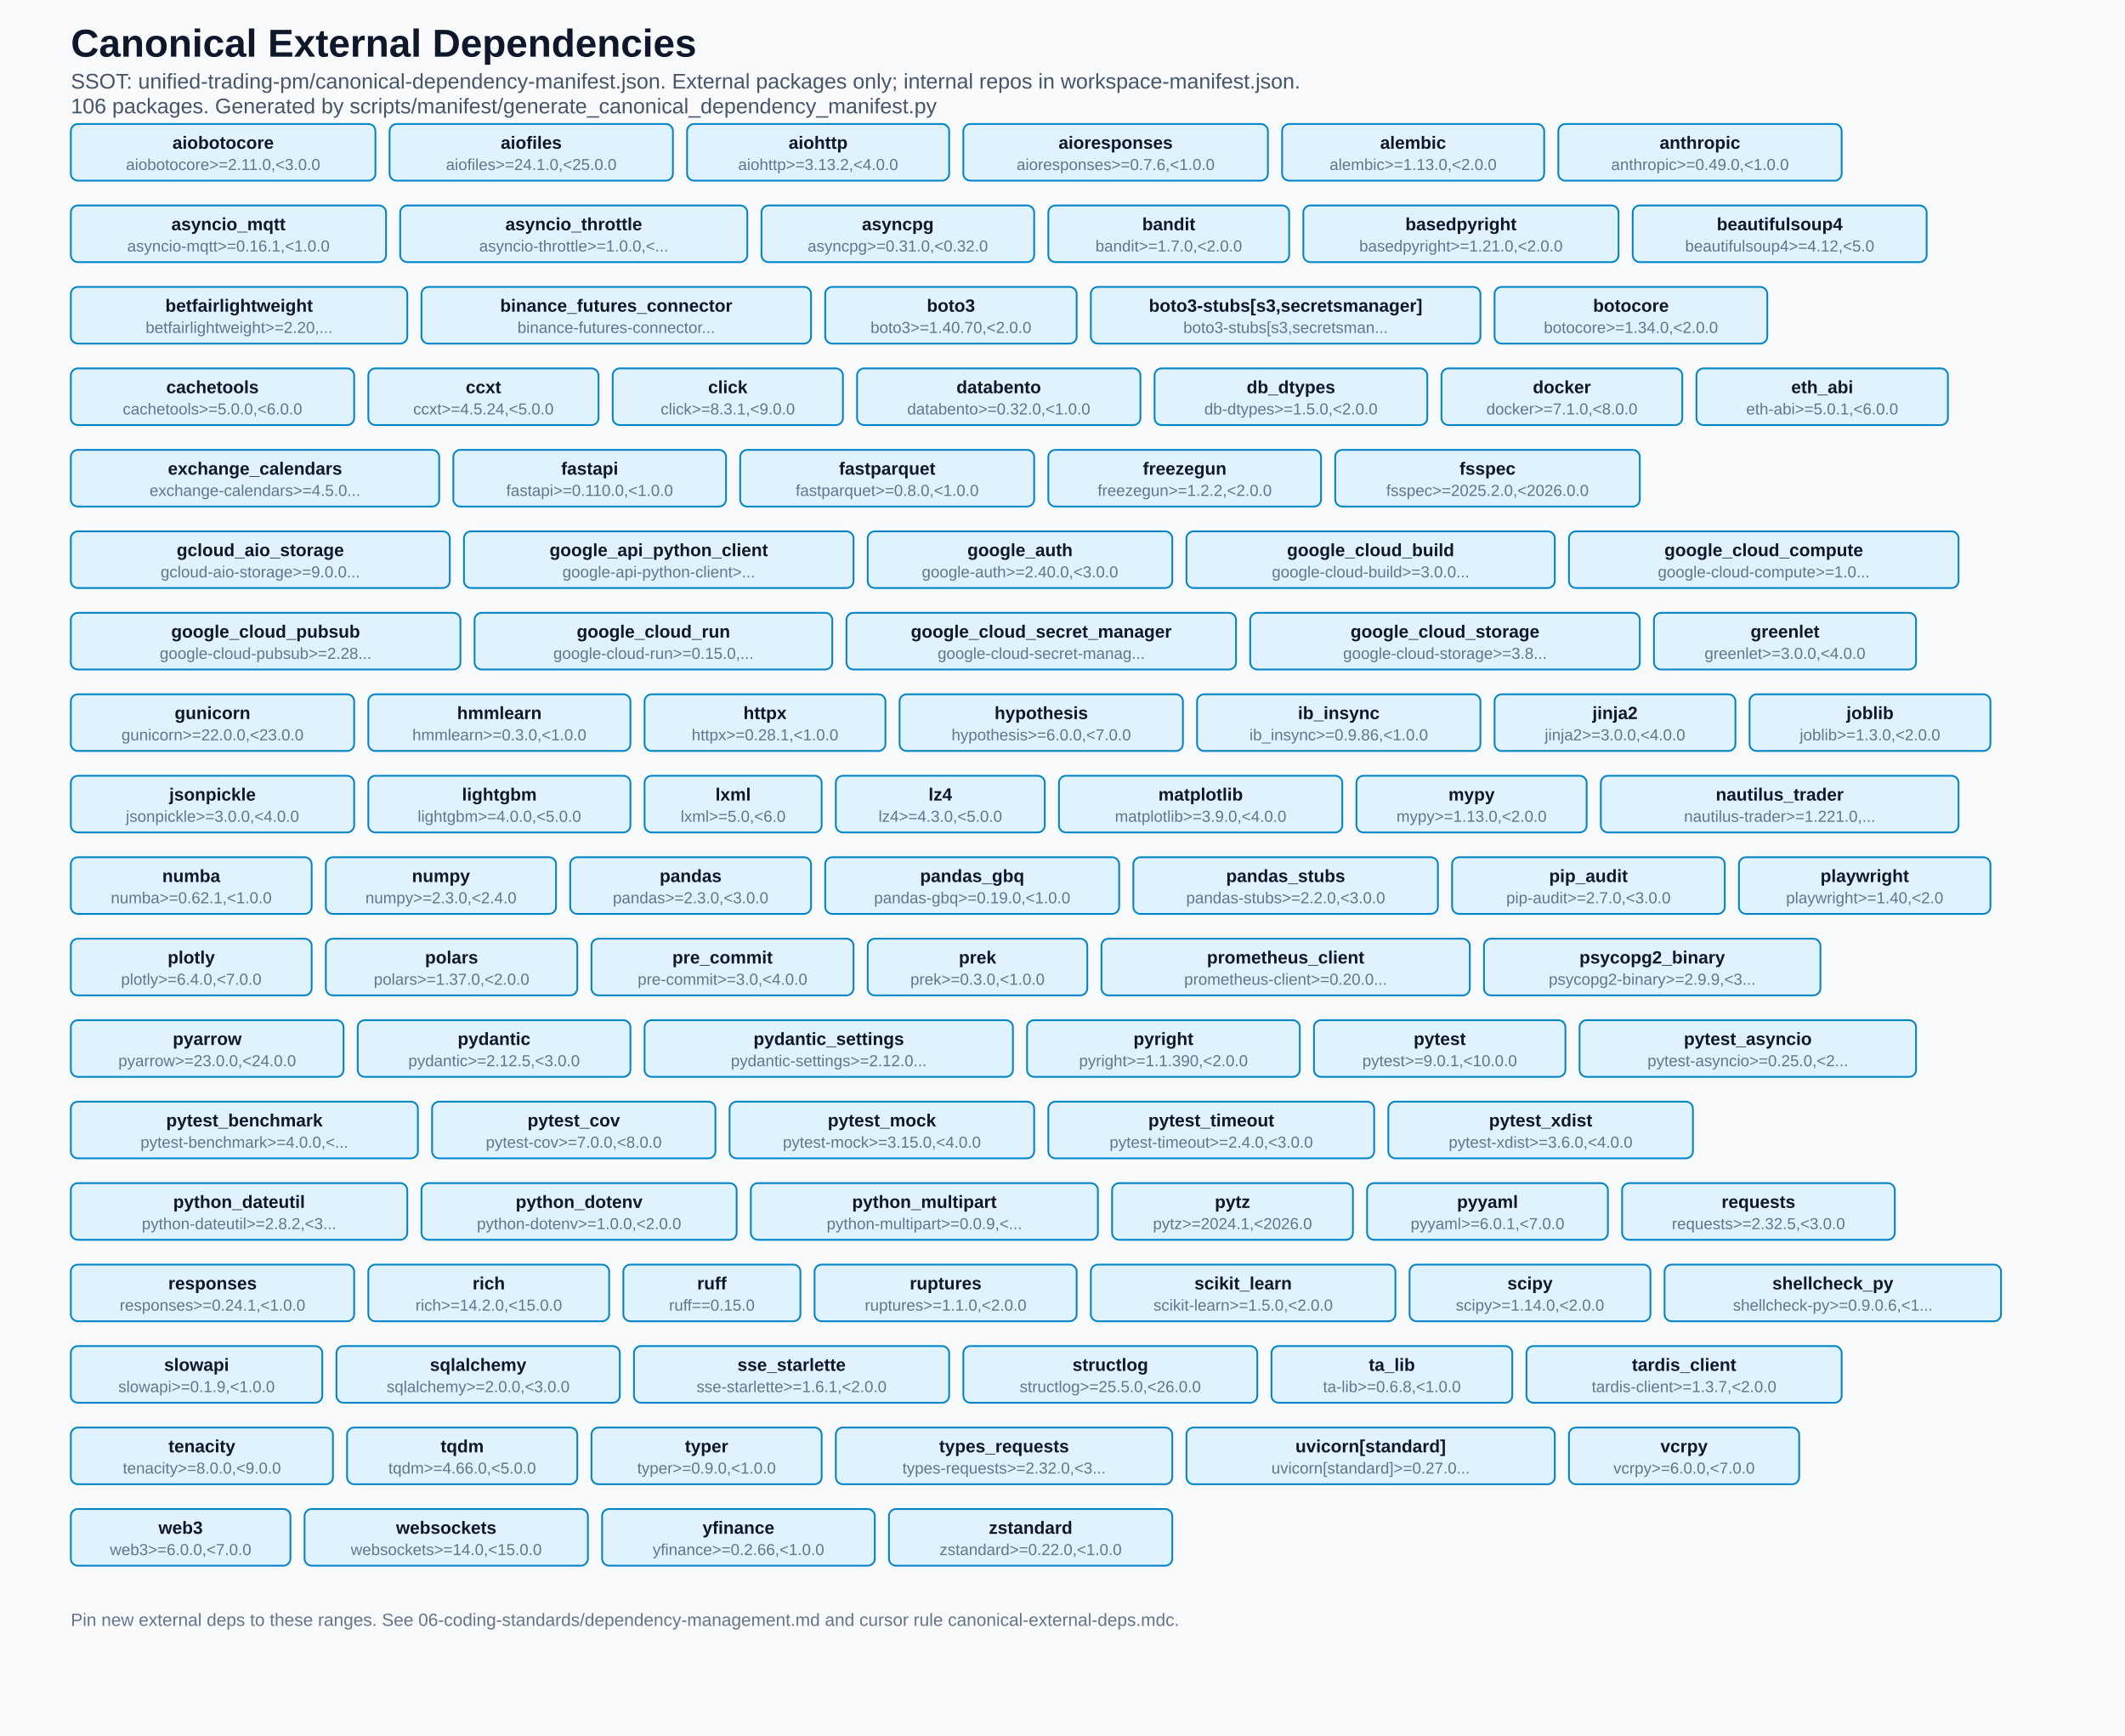
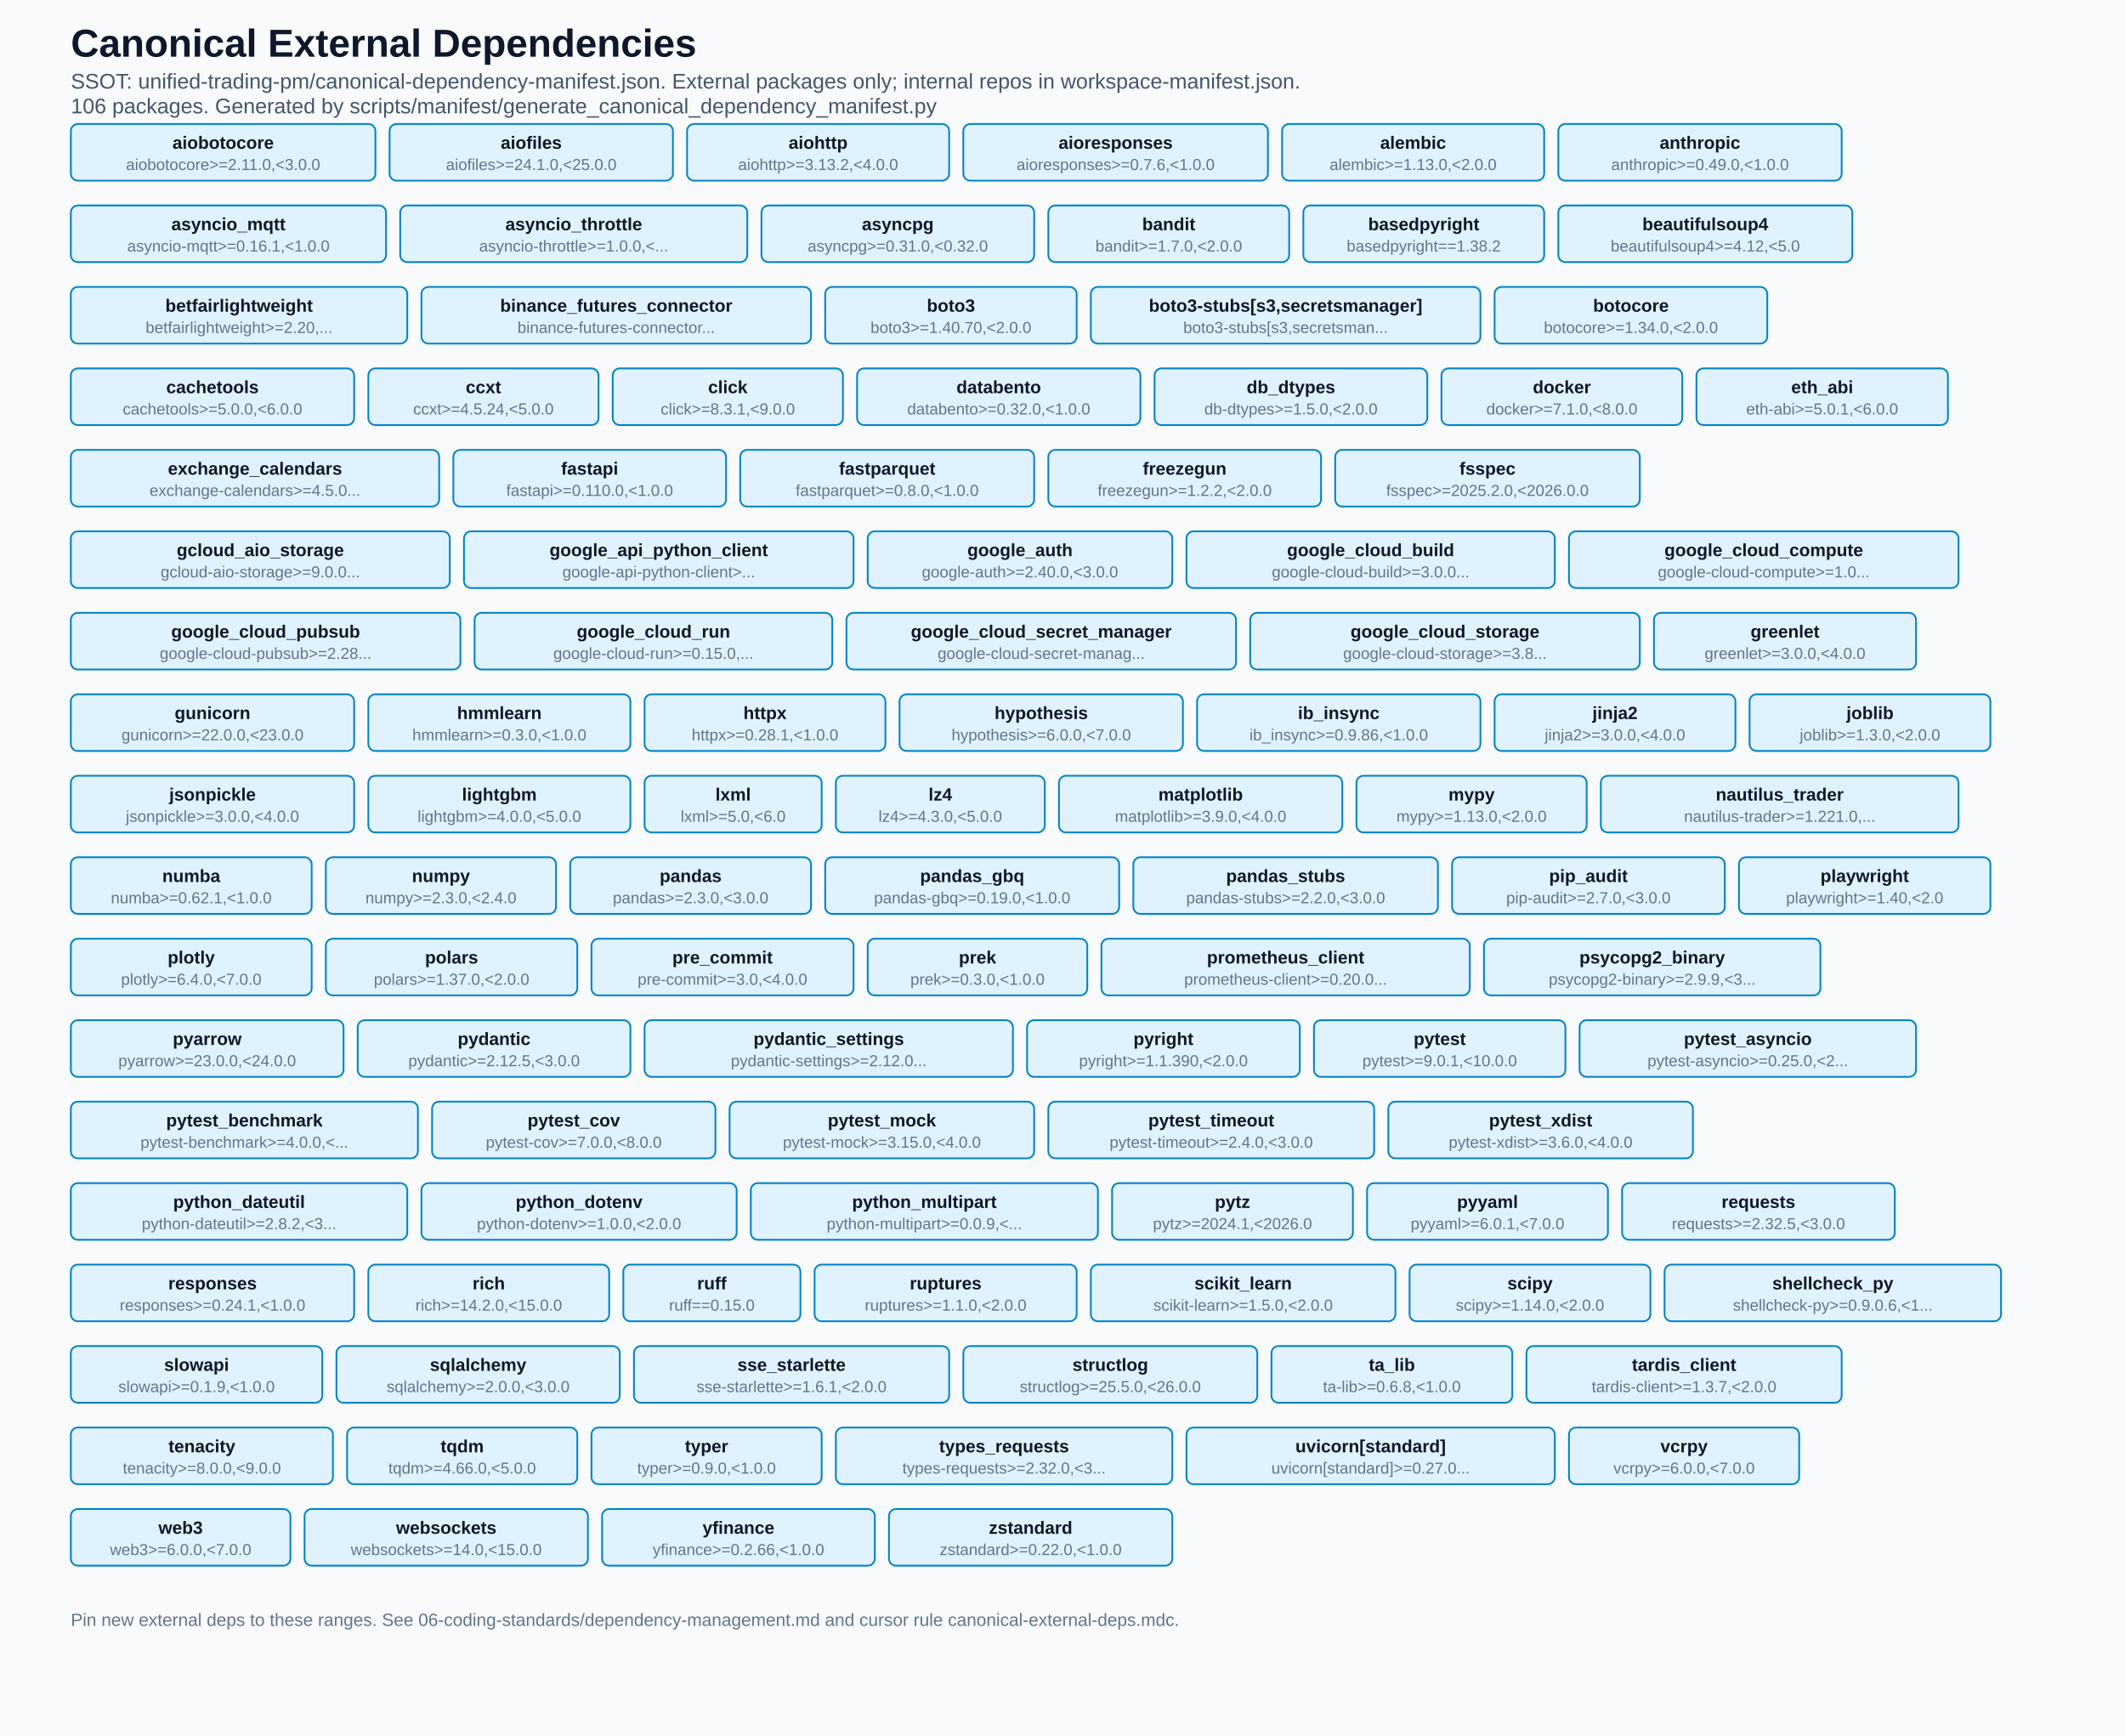
<svg xmlns="http://www.w3.org/2000/svg" width="1200" height="980" viewBox="0 0 1200 980">
  <defs>
    <style>

  .bg { fill: #f8fafc; }
  .title { font: 700 22px Arial, sans-serif; fill: #0f172a; }
  .subtitle { font: 500 12px Arial, sans-serif; fill: #475569; }
  .section { font: 700 13px Arial, sans-serif; fill: #0f172a; }
  .label { font: 600 10px Arial, sans-serif; fill: #0f172a; }
  .ver { font: 500 9px Arial, sans-serif; fill: #64748b; }
  .pkg-box { fill: #e0f2fe; stroke: #0284c7; stroke-width: 1; rx: 4; }
  .footer { font: 500 10px Arial, sans-serif; fill: #64748b; }

</style>
  </defs>
  <rect class="bg" x="0" y="0" width="1200" height="980" />
  <text x="40" y="32" class="title">Canonical External Dependencies</text>
  <text x="40" y="50" class="subtitle">SSOT: unified-trading-pm/canonical-dependency-manifest.json. External packages only; internal repos in workspace-manifest.json.</text>
  <text x="40" y="64" class="subtitle">106 packages. Generated by scripts/manifest/generate_canonical_dependency_manifest.py</text>
  <rect x="40" y="70" width="172" height="32" class="pkg-box" />
  <text x="126" y="84" text-anchor="middle" class="label">aiobotocore</text>
  <text x="126" y="96" text-anchor="middle" class="ver">aiobotocore&gt;=2.11.0,&lt;3.0.0</text>
  <rect x="220" y="70" width="160" height="32" class="pkg-box" />
  <text x="300" y="84" text-anchor="middle" class="label">aiofiles</text>
  <text x="300" y="96" text-anchor="middle" class="ver">aiofiles&gt;=24.1.0,&lt;25.0.0</text>
  <rect x="388" y="70" width="148" height="32" class="pkg-box" />
  <text x="462" y="84" text-anchor="middle" class="label">aiohttp</text>
  <text x="462" y="96" text-anchor="middle" class="ver">aiohttp&gt;=3.13.2,&lt;4.0.0</text>
  <rect x="544" y="70" width="172" height="32" class="pkg-box" />
  <text x="630" y="84" text-anchor="middle" class="label">aioresponses</text>
  <text x="630" y="96" text-anchor="middle" class="ver">aioresponses&gt;=0.7.6,&lt;1.0.0</text>
  <rect x="724" y="70" width="148" height="32" class="pkg-box" />
  <text x="798" y="84" text-anchor="middle" class="label">alembic</text>
  <text x="798" y="96" text-anchor="middle" class="ver">alembic&gt;=1.13.0,&lt;2.0.0</text>
  <rect x="880" y="70" width="160" height="32" class="pkg-box" />
  <text x="960" y="84" text-anchor="middle" class="label">anthropic</text>
  <text x="960" y="96" text-anchor="middle" class="ver">anthropic&gt;=0.49.0,&lt;1.0.0</text>
  <rect x="40" y="116" width="178" height="32" class="pkg-box" />
  <text x="129" y="130" text-anchor="middle" class="label">asyncio_mqtt</text>
  <text x="129" y="142" text-anchor="middle" class="ver">asyncio-mqtt&gt;=0.16.1,&lt;1.0.0</text>
  <rect x="226" y="116" width="196" height="32" class="pkg-box" />
  <text x="324" y="130" text-anchor="middle" class="label">asyncio_throttle</text>
  <text x="324" y="142" text-anchor="middle" class="ver">asyncio-throttle&gt;=1.0.0,&lt;...</text>
  <rect x="430" y="116" width="154" height="32" class="pkg-box" />
  <text x="507" y="130" text-anchor="middle" class="label">asyncpg</text>
  <text x="507" y="142" text-anchor="middle" class="ver">asyncpg&gt;=0.31.0,&lt;0.32.0</text>
  <rect x="592" y="116" width="136" height="32" class="pkg-box" />
  <text x="660" y="130" text-anchor="middle" class="label">bandit</text>
  <text x="660" y="142" text-anchor="middle" class="ver">bandit&gt;=1.7.0,&lt;2.0.0</text>
-   <rect x="736" y="116" width="178" height="32" class="pkg-box" />
-   <text x="825" y="130" text-anchor="middle" class="label">basedpyright</text>
-   <text x="825" y="142" text-anchor="middle" class="ver">basedpyright&gt;=1.21.0,&lt;2.0.0</text>
-   <rect x="922" y="116" width="166" height="32" class="pkg-box" />
-   <text x="1005" y="130" text-anchor="middle" class="label">beautifulsoup4</text>
-   <text x="1005" y="142" text-anchor="middle" class="ver">beautifulsoup4&gt;=4.12,&lt;5.0</text>
+   <rect x="736" y="116" width="136" height="32" class="pkg-box" />
+   <text x="804" y="130" text-anchor="middle" class="label">basedpyright</text>
+   <text x="804" y="142" text-anchor="middle" class="ver">basedpyright==1.38.2</text>
+   <rect x="880" y="116" width="166" height="32" class="pkg-box" />
+   <text x="963" y="130" text-anchor="middle" class="label">beautifulsoup4</text>
+   <text x="963" y="142" text-anchor="middle" class="ver">beautifulsoup4&gt;=4.12,&lt;5.0</text>
  <rect x="40" y="162" width="190" height="32" class="pkg-box" />
  <text x="135" y="176" text-anchor="middle" class="label">betfairlightweight</text>
  <text x="135" y="188" text-anchor="middle" class="ver">betfairlightweight&gt;=2.20,...</text>
  <rect x="238" y="162" width="220" height="32" class="pkg-box" />
  <text x="348" y="176" text-anchor="middle" class="label">binance_futures_connector</text>
  <text x="348" y="188" text-anchor="middle" class="ver">binance-futures-connector...</text>
  <rect x="466" y="162" width="142" height="32" class="pkg-box" />
  <text x="537" y="176" text-anchor="middle" class="label">boto3</text>
  <text x="537" y="188" text-anchor="middle" class="ver">boto3&gt;=1.40.70,&lt;2.0.0</text>
  <rect x="616" y="162" width="220" height="32" class="pkg-box" />
  <text x="726" y="176" text-anchor="middle" class="label">boto3-stubs[s3,secretsmanager]</text>
  <text x="726" y="188" text-anchor="middle" class="ver">boto3-stubs[s3,secretsman...</text>
  <rect x="844" y="162" width="154" height="32" class="pkg-box" />
  <text x="921" y="176" text-anchor="middle" class="label">botocore</text>
  <text x="921" y="188" text-anchor="middle" class="ver">botocore&gt;=1.34.0,&lt;2.0.0</text>
  <rect x="40" y="208" width="160" height="32" class="pkg-box" />
  <text x="120" y="222" text-anchor="middle" class="label">cachetools</text>
  <text x="120" y="234" text-anchor="middle" class="ver">cachetools&gt;=5.0.0,&lt;6.0.0</text>
  <rect x="208" y="208" width="130" height="32" class="pkg-box" />
  <text x="273" y="222" text-anchor="middle" class="label">ccxt</text>
  <text x="273" y="234" text-anchor="middle" class="ver">ccxt&gt;=4.5.24,&lt;5.0.0</text>
  <rect x="346" y="208" width="130" height="32" class="pkg-box" />
  <text x="411" y="222" text-anchor="middle" class="label">click</text>
  <text x="411" y="234" text-anchor="middle" class="ver">click&gt;=8.3.1,&lt;9.0.0</text>
  <rect x="484" y="208" width="160" height="32" class="pkg-box" />
  <text x="564" y="222" text-anchor="middle" class="label">databento</text>
  <text x="564" y="234" text-anchor="middle" class="ver">databento&gt;=0.32.0,&lt;1.0.0</text>
  <rect x="652" y="208" width="154" height="32" class="pkg-box" />
  <text x="729" y="222" text-anchor="middle" class="label">db_dtypes</text>
  <text x="729" y="234" text-anchor="middle" class="ver">db-dtypes&gt;=1.5.0,&lt;2.0.0</text>
  <rect x="814" y="208" width="136" height="32" class="pkg-box" />
  <text x="882" y="222" text-anchor="middle" class="label">docker</text>
  <text x="882" y="234" text-anchor="middle" class="ver">docker&gt;=7.1.0,&lt;8.0.0</text>
  <rect x="958" y="208" width="142" height="32" class="pkg-box" />
  <text x="1029" y="222" text-anchor="middle" class="label">eth_abi</text>
  <text x="1029" y="234" text-anchor="middle" class="ver">eth-abi&gt;=5.0.1,&lt;6.0.0</text>
  <rect x="40" y="254" width="208" height="32" class="pkg-box" />
  <text x="144" y="268" text-anchor="middle" class="label">exchange_calendars</text>
  <text x="144" y="280" text-anchor="middle" class="ver">exchange-calendars&gt;=4.5.0...</text>
  <rect x="256" y="254" width="154" height="32" class="pkg-box" />
  <text x="333" y="268" text-anchor="middle" class="label">fastapi</text>
  <text x="333" y="280" text-anchor="middle" class="ver">fastapi&gt;=0.110.0,&lt;1.0.0</text>
  <rect x="418" y="254" width="166" height="32" class="pkg-box" />
  <text x="501" y="268" text-anchor="middle" class="label">fastparquet</text>
  <text x="501" y="280" text-anchor="middle" class="ver">fastparquet&gt;=0.8.0,&lt;1.0.0</text>
  <rect x="592" y="254" width="154" height="32" class="pkg-box" />
  <text x="669" y="268" text-anchor="middle" class="label">freezegun</text>
  <text x="669" y="280" text-anchor="middle" class="ver">freezegun&gt;=1.2.2,&lt;2.0.0</text>
  <rect x="754" y="254" width="172" height="32" class="pkg-box" />
  <text x="840" y="268" text-anchor="middle" class="label">fsspec</text>
  <text x="840" y="280" text-anchor="middle" class="ver">fsspec&gt;=2025.2.0,&lt;2026.0.0</text>
  <rect x="40" y="300" width="214" height="32" class="pkg-box" />
  <text x="147" y="314" text-anchor="middle" class="label">gcloud_aio_storage</text>
  <text x="147" y="326" text-anchor="middle" class="ver">gcloud-aio-storage&gt;=9.0.0...</text>
  <rect x="262" y="300" width="220" height="32" class="pkg-box" />
  <text x="372" y="314" text-anchor="middle" class="label">google_api_python_client</text>
  <text x="372" y="326" text-anchor="middle" class="ver">google-api-python-client&gt;...</text>
  <rect x="490" y="300" width="172" height="32" class="pkg-box" />
  <text x="576" y="314" text-anchor="middle" class="label">google_auth</text>
  <text x="576" y="326" text-anchor="middle" class="ver">google-auth&gt;=2.40.0,&lt;3.0.0</text>
  <rect x="670" y="300" width="208" height="32" class="pkg-box" />
  <text x="774" y="314" text-anchor="middle" class="label">google_cloud_build</text>
  <text x="774" y="326" text-anchor="middle" class="ver">google-cloud-build&gt;=3.0.0...</text>
  <rect x="886" y="300" width="220" height="32" class="pkg-box" />
  <text x="996" y="314" text-anchor="middle" class="label">google_cloud_compute</text>
  <text x="996" y="326" text-anchor="middle" class="ver">google-cloud-compute&gt;=1.0...</text>
  <rect x="40" y="346" width="220" height="32" class="pkg-box" />
  <text x="150" y="360" text-anchor="middle" class="label">google_cloud_pubsub</text>
  <text x="150" y="372" text-anchor="middle" class="ver">google-cloud-pubsub&gt;=2.28...</text>
  <rect x="268" y="346" width="202" height="32" class="pkg-box" />
  <text x="369" y="360" text-anchor="middle" class="label">google_cloud_run</text>
  <text x="369" y="372" text-anchor="middle" class="ver">google-cloud-run&gt;=0.15.0,...</text>
  <rect x="478" y="346" width="220" height="32" class="pkg-box" />
  <text x="588" y="360" text-anchor="middle" class="label">google_cloud_secret_manager</text>
  <text x="588" y="372" text-anchor="middle" class="ver">google-cloud-secret-manag...</text>
  <rect x="706" y="346" width="220" height="32" class="pkg-box" />
  <text x="816" y="360" text-anchor="middle" class="label">google_cloud_storage</text>
  <text x="816" y="372" text-anchor="middle" class="ver">google-cloud-storage&gt;=3.8...</text>
  <rect x="934" y="346" width="148" height="32" class="pkg-box" />
  <text x="1008" y="360" text-anchor="middle" class="label">greenlet</text>
  <text x="1008" y="372" text-anchor="middle" class="ver">greenlet&gt;=3.0.0,&lt;4.0.0</text>
  <rect x="40" y="392" width="160" height="32" class="pkg-box" />
  <text x="120" y="406" text-anchor="middle" class="label">gunicorn</text>
  <text x="120" y="418" text-anchor="middle" class="ver">gunicorn&gt;=22.0.0,&lt;23.0.0</text>
  <rect x="208" y="392" width="148" height="32" class="pkg-box" />
  <text x="282" y="406" text-anchor="middle" class="label">hmmlearn</text>
  <text x="282" y="418" text-anchor="middle" class="ver">hmmlearn&gt;=0.3.0,&lt;1.0.0</text>
  <rect x="364" y="392" width="136" height="32" class="pkg-box" />
  <text x="432" y="406" text-anchor="middle" class="label">httpx</text>
  <text x="432" y="418" text-anchor="middle" class="ver">httpx&gt;=0.28.1,&lt;1.0.0</text>
  <rect x="508" y="392" width="160" height="32" class="pkg-box" />
  <text x="588" y="406" text-anchor="middle" class="label">hypothesis</text>
  <text x="588" y="418" text-anchor="middle" class="ver">hypothesis&gt;=6.0.0,&lt;7.0.0</text>
  <rect x="676" y="392" width="160" height="32" class="pkg-box" />
  <text x="756" y="406" text-anchor="middle" class="label">ib_insync</text>
  <text x="756" y="418" text-anchor="middle" class="ver">ib_insync&gt;=0.9.86,&lt;1.0.0</text>
  <rect x="844" y="392" width="136" height="32" class="pkg-box" />
  <text x="912" y="406" text-anchor="middle" class="label">jinja2</text>
  <text x="912" y="418" text-anchor="middle" class="ver">jinja2&gt;=3.0.0,&lt;4.0.0</text>
  <rect x="988" y="392" width="136" height="32" class="pkg-box" />
  <text x="1056" y="406" text-anchor="middle" class="label">joblib</text>
  <text x="1056" y="418" text-anchor="middle" class="ver">joblib&gt;=1.3.0,&lt;2.0.0</text>
  <rect x="40" y="438" width="160" height="32" class="pkg-box" />
  <text x="120" y="452" text-anchor="middle" class="label">jsonpickle</text>
  <text x="120" y="464" text-anchor="middle" class="ver">jsonpickle&gt;=3.0.0,&lt;4.0.0</text>
  <rect x="208" y="438" width="148" height="32" class="pkg-box" />
  <text x="282" y="452" text-anchor="middle" class="label">lightgbm</text>
  <text x="282" y="464" text-anchor="middle" class="ver">lightgbm&gt;=4.0.0,&lt;5.0.0</text>
  <rect x="364" y="438" width="100" height="32" class="pkg-box" />
  <text x="414" y="452" text-anchor="middle" class="label">lxml</text>
  <text x="414" y="464" text-anchor="middle" class="ver">lxml&gt;=5.0,&lt;6.0</text>
  <rect x="472" y="438" width="118" height="32" class="pkg-box" />
  <text x="531" y="452" text-anchor="middle" class="label">lz4</text>
  <text x="531" y="464" text-anchor="middle" class="ver">lz4&gt;=4.3.0,&lt;5.0.0</text>
  <rect x="598" y="438" width="160" height="32" class="pkg-box" />
  <text x="678" y="452" text-anchor="middle" class="label">matplotlib</text>
  <text x="678" y="464" text-anchor="middle" class="ver">matplotlib&gt;=3.9.0,&lt;4.0.0</text>
  <rect x="766" y="438" width="130" height="32" class="pkg-box" />
  <text x="831" y="452" text-anchor="middle" class="label">mypy</text>
  <text x="831" y="464" text-anchor="middle" class="ver">mypy&gt;=1.13.0,&lt;2.0.0</text>
  <rect x="904" y="438" width="202" height="32" class="pkg-box" />
  <text x="1005" y="452" text-anchor="middle" class="label">nautilus_trader</text>
  <text x="1005" y="464" text-anchor="middle" class="ver">nautilus-trader&gt;=1.221.0,...</text>
  <rect x="40" y="484" width="136" height="32" class="pkg-box" />
  <text x="108" y="498" text-anchor="middle" class="label">numba</text>
  <text x="108" y="510" text-anchor="middle" class="ver">numba&gt;=0.62.1,&lt;1.0.0</text>
  <rect x="184" y="484" width="130" height="32" class="pkg-box" />
  <text x="249" y="498" text-anchor="middle" class="label">numpy</text>
  <text x="249" y="510" text-anchor="middle" class="ver">numpy&gt;=2.3.0,&lt;2.4.0</text>
  <rect x="322" y="484" width="136" height="32" class="pkg-box" />
  <text x="390" y="498" text-anchor="middle" class="label">pandas</text>
  <text x="390" y="510" text-anchor="middle" class="ver">pandas&gt;=2.3.0,&lt;3.0.0</text>
  <rect x="466" y="484" width="166" height="32" class="pkg-box" />
  <text x="549" y="498" text-anchor="middle" class="label">pandas_gbq</text>
  <text x="549" y="510" text-anchor="middle" class="ver">pandas-gbq&gt;=0.19.0,&lt;1.0.0</text>
  <rect x="640" y="484" width="172" height="32" class="pkg-box" />
  <text x="726" y="498" text-anchor="middle" class="label">pandas_stubs</text>
  <text x="726" y="510" text-anchor="middle" class="ver">pandas-stubs&gt;=2.2.0,&lt;3.0.0</text>
  <rect x="820" y="484" width="154" height="32" class="pkg-box" />
  <text x="897" y="498" text-anchor="middle" class="label">pip_audit</text>
  <text x="897" y="510" text-anchor="middle" class="ver">pip-audit&gt;=2.7.0,&lt;3.0.0</text>
  <rect x="982" y="484" width="142" height="32" class="pkg-box" />
  <text x="1053" y="498" text-anchor="middle" class="label">playwright</text>
  <text x="1053" y="510" text-anchor="middle" class="ver">playwright&gt;=1.40,&lt;2.0</text>
  <rect x="40" y="530" width="136" height="32" class="pkg-box" />
  <text x="108" y="544" text-anchor="middle" class="label">plotly</text>
  <text x="108" y="556" text-anchor="middle" class="ver">plotly&gt;=6.4.0,&lt;7.0.0</text>
  <rect x="184" y="530" width="142" height="32" class="pkg-box" />
  <text x="255" y="544" text-anchor="middle" class="label">polars</text>
  <text x="255" y="556" text-anchor="middle" class="ver">polars&gt;=1.37.0,&lt;2.0.0</text>
  <rect x="334" y="530" width="148" height="32" class="pkg-box" />
  <text x="408" y="544" text-anchor="middle" class="label">pre_commit</text>
  <text x="408" y="556" text-anchor="middle" class="ver">pre-commit&gt;=3.0,&lt;4.0.0</text>
  <rect x="490" y="530" width="124" height="32" class="pkg-box" />
  <text x="552" y="544" text-anchor="middle" class="label">prek</text>
  <text x="552" y="556" text-anchor="middle" class="ver">prek&gt;=0.3.0,&lt;1.0.0</text>
  <rect x="622" y="530" width="208" height="32" class="pkg-box" />
  <text x="726" y="544" text-anchor="middle" class="label">prometheus_client</text>
  <text x="726" y="556" text-anchor="middle" class="ver">prometheus-client&gt;=0.20.0...</text>
  <rect x="838" y="530" width="190" height="32" class="pkg-box" />
  <text x="933" y="544" text-anchor="middle" class="label">psycopg2_binary</text>
  <text x="933" y="556" text-anchor="middle" class="ver">psycopg2-binary&gt;=2.9.9,&lt;3...</text>
  <rect x="40" y="576" width="154" height="32" class="pkg-box" />
  <text x="117" y="590" text-anchor="middle" class="label">pyarrow</text>
  <text x="117" y="602" text-anchor="middle" class="ver">pyarrow&gt;=23.0.0,&lt;24.0.0</text>
  <rect x="202" y="576" width="154" height="32" class="pkg-box" />
  <text x="279" y="590" text-anchor="middle" class="label">pydantic</text>
  <text x="279" y="602" text-anchor="middle" class="ver">pydantic&gt;=2.12.5,&lt;3.0.0</text>
  <rect x="364" y="576" width="208" height="32" class="pkg-box" />
  <text x="468" y="590" text-anchor="middle" class="label">pydantic_settings</text>
  <text x="468" y="602" text-anchor="middle" class="ver">pydantic-settings&gt;=2.12.0...</text>
  <rect x="580" y="576" width="154" height="32" class="pkg-box" />
  <text x="657" y="590" text-anchor="middle" class="label">pyright</text>
  <text x="657" y="602" text-anchor="middle" class="ver">pyright&gt;=1.1.390,&lt;2.0.0</text>
  <rect x="742" y="576" width="142" height="32" class="pkg-box" />
  <text x="813" y="590" text-anchor="middle" class="label">pytest</text>
  <text x="813" y="602" text-anchor="middle" class="ver">pytest&gt;=9.0.1,&lt;10.0.0</text>
  <rect x="892" y="576" width="190" height="32" class="pkg-box" />
  <text x="987" y="590" text-anchor="middle" class="label">pytest_asyncio</text>
  <text x="987" y="602" text-anchor="middle" class="ver">pytest-asyncio&gt;=0.25.0,&lt;2...</text>
  <rect x="40" y="622" width="196" height="32" class="pkg-box" />
  <text x="138" y="636" text-anchor="middle" class="label">pytest_benchmark</text>
  <text x="138" y="648" text-anchor="middle" class="ver">pytest-benchmark&gt;=4.0.0,&lt;...</text>
  <rect x="244" y="622" width="160" height="32" class="pkg-box" />
  <text x="324" y="636" text-anchor="middle" class="label">pytest_cov</text>
  <text x="324" y="648" text-anchor="middle" class="ver">pytest-cov&gt;=7.0.0,&lt;8.0.0</text>
  <rect x="412" y="622" width="172" height="32" class="pkg-box" />
  <text x="498" y="636" text-anchor="middle" class="label">pytest_mock</text>
  <text x="498" y="648" text-anchor="middle" class="ver">pytest-mock&gt;=3.15.0,&lt;4.0.0</text>
  <rect x="592" y="622" width="184" height="32" class="pkg-box" />
  <text x="684" y="636" text-anchor="middle" class="label">pytest_timeout</text>
  <text x="684" y="648" text-anchor="middle" class="ver">pytest-timeout&gt;=2.4.0,&lt;3.0.0</text>
  <rect x="784" y="622" width="172" height="32" class="pkg-box" />
  <text x="870" y="636" text-anchor="middle" class="label">pytest_xdist</text>
  <text x="870" y="648" text-anchor="middle" class="ver">pytest-xdist&gt;=3.6.0,&lt;4.0.0</text>
  <rect x="40" y="668" width="190" height="32" class="pkg-box" />
  <text x="135" y="682" text-anchor="middle" class="label">python_dateutil</text>
  <text x="135" y="694" text-anchor="middle" class="ver">python-dateutil&gt;=2.8.2,&lt;3...</text>
  <rect x="238" y="668" width="178" height="32" class="pkg-box" />
  <text x="327" y="682" text-anchor="middle" class="label">python_dotenv</text>
  <text x="327" y="694" text-anchor="middle" class="ver">python-dotenv&gt;=1.0.0,&lt;2.0.0</text>
  <rect x="424" y="668" width="196" height="32" class="pkg-box" />
  <text x="522" y="682" text-anchor="middle" class="label">python_multipart</text>
  <text x="522" y="694" text-anchor="middle" class="ver">python-multipart&gt;=0.0.9,&lt;...</text>
  <rect x="628" y="668" width="136" height="32" class="pkg-box" />
  <text x="696" y="682" text-anchor="middle" class="label">pytz</text>
  <text x="696" y="694" text-anchor="middle" class="ver">pytz&gt;=2024.1,&lt;2026.0</text>
  <rect x="772" y="668" width="136" height="32" class="pkg-box" />
  <text x="840" y="682" text-anchor="middle" class="label">pyyaml</text>
  <text x="840" y="694" text-anchor="middle" class="ver">pyyaml&gt;=6.0.1,&lt;7.0.0</text>
  <rect x="916" y="668" width="154" height="32" class="pkg-box" />
  <text x="993" y="682" text-anchor="middle" class="label">requests</text>
  <text x="993" y="694" text-anchor="middle" class="ver">requests&gt;=2.32.5,&lt;3.0.0</text>
  <rect x="40" y="714" width="160" height="32" class="pkg-box" />
  <text x="120" y="728" text-anchor="middle" class="label">responses</text>
  <text x="120" y="740" text-anchor="middle" class="ver">responses&gt;=0.24.1,&lt;1.0.0</text>
  <rect x="208" y="714" width="136" height="32" class="pkg-box" />
  <text x="276" y="728" text-anchor="middle" class="label">rich</text>
  <text x="276" y="740" text-anchor="middle" class="ver">rich&gt;=14.2.0,&lt;15.0.0</text>
  <rect x="352" y="714" width="100" height="32" class="pkg-box" />
  <text x="402" y="728" text-anchor="middle" class="label">ruff</text>
  <text x="402" y="740" text-anchor="middle" class="ver">ruff==0.15.0</text>
  <rect x="460" y="714" width="148" height="32" class="pkg-box" />
  <text x="534" y="728" text-anchor="middle" class="label">ruptures</text>
  <text x="534" y="740" text-anchor="middle" class="ver">ruptures&gt;=1.1.0,&lt;2.0.0</text>
  <rect x="616" y="714" width="172" height="32" class="pkg-box" />
  <text x="702" y="728" text-anchor="middle" class="label">scikit_learn</text>
  <text x="702" y="740" text-anchor="middle" class="ver">scikit-learn&gt;=1.5.0,&lt;2.0.0</text>
  <rect x="796" y="714" width="136" height="32" class="pkg-box" />
  <text x="864" y="728" text-anchor="middle" class="label">scipy</text>
  <text x="864" y="740" text-anchor="middle" class="ver">scipy&gt;=1.14.0,&lt;2.0.0</text>
  <rect x="940" y="714" width="190" height="32" class="pkg-box" />
  <text x="1035" y="728" text-anchor="middle" class="label">shellcheck_py</text>
  <text x="1035" y="740" text-anchor="middle" class="ver">shellcheck-py&gt;=0.9.0.6,&lt;1...</text>
  <rect x="40" y="760" width="142" height="32" class="pkg-box" />
  <text x="111" y="774" text-anchor="middle" class="label">slowapi</text>
  <text x="111" y="786" text-anchor="middle" class="ver">slowapi&gt;=0.1.9,&lt;1.0.0</text>
  <rect x="190" y="760" width="160" height="32" class="pkg-box" />
  <text x="270" y="774" text-anchor="middle" class="label">sqlalchemy</text>
  <text x="270" y="786" text-anchor="middle" class="ver">sqlalchemy&gt;=2.0.0,&lt;3.0.0</text>
  <rect x="358" y="760" width="178" height="32" class="pkg-box" />
  <text x="447" y="774" text-anchor="middle" class="label">sse_starlette</text>
  <text x="447" y="786" text-anchor="middle" class="ver">sse-starlette&gt;=1.6.1,&lt;2.0.0</text>
  <rect x="544" y="760" width="166" height="32" class="pkg-box" />
  <text x="627" y="774" text-anchor="middle" class="label">structlog</text>
  <text x="627" y="786" text-anchor="middle" class="ver">structlog&gt;=25.5.0,&lt;26.0.0</text>
  <rect x="718" y="760" width="136" height="32" class="pkg-box" />
  <text x="786" y="774" text-anchor="middle" class="label">ta_lib</text>
  <text x="786" y="786" text-anchor="middle" class="ver">ta-lib&gt;=0.6.8,&lt;1.0.0</text>
  <rect x="862" y="760" width="178" height="32" class="pkg-box" />
  <text x="951" y="774" text-anchor="middle" class="label">tardis_client</text>
  <text x="951" y="786" text-anchor="middle" class="ver">tardis-client&gt;=1.3.7,&lt;2.0.0</text>
  <rect x="40" y="806" width="148" height="32" class="pkg-box" />
  <text x="114" y="820" text-anchor="middle" class="label">tenacity</text>
  <text x="114" y="832" text-anchor="middle" class="ver">tenacity&gt;=8.0.0,&lt;9.0.0</text>
  <rect x="196" y="806" width="130" height="32" class="pkg-box" />
  <text x="261" y="820" text-anchor="middle" class="label">tqdm</text>
  <text x="261" y="832" text-anchor="middle" class="ver">tqdm&gt;=4.66.0,&lt;5.0.0</text>
  <rect x="334" y="806" width="130" height="32" class="pkg-box" />
  <text x="399" y="820" text-anchor="middle" class="label">typer</text>
  <text x="399" y="832" text-anchor="middle" class="ver">typer&gt;=0.9.0,&lt;1.0.0</text>
  <rect x="472" y="806" width="190" height="32" class="pkg-box" />
  <text x="567" y="820" text-anchor="middle" class="label">types_requests</text>
  <text x="567" y="832" text-anchor="middle" class="ver">types-requests&gt;=2.32.0,&lt;3...</text>
  <rect x="670" y="806" width="208" height="32" class="pkg-box" />
  <text x="774" y="820" text-anchor="middle" class="label">uvicorn[standard]</text>
  <text x="774" y="832" text-anchor="middle" class="ver">uvicorn[standard]&gt;=0.27.0...</text>
  <rect x="886" y="806" width="130" height="32" class="pkg-box" />
  <text x="951" y="820" text-anchor="middle" class="label">vcrpy</text>
  <text x="951" y="832" text-anchor="middle" class="ver">vcrpy&gt;=6.0.0,&lt;7.0.0</text>
  <rect x="40" y="852" width="124" height="32" class="pkg-box" />
  <text x="102" y="866" text-anchor="middle" class="label">web3</text>
  <text x="102" y="878" text-anchor="middle" class="ver">web3&gt;=6.0.0,&lt;7.0.0</text>
  <rect x="172" y="852" width="160" height="32" class="pkg-box" />
  <text x="252" y="866" text-anchor="middle" class="label">websockets</text>
  <text x="252" y="878" text-anchor="middle" class="ver">websockets&gt;=14.0,&lt;15.0.0</text>
  <rect x="340" y="852" width="154" height="32" class="pkg-box" />
  <text x="417" y="866" text-anchor="middle" class="label">yfinance</text>
  <text x="417" y="878" text-anchor="middle" class="ver">yfinance&gt;=0.2.66,&lt;1.0.0</text>
  <rect x="502" y="852" width="160" height="32" class="pkg-box" />
  <text x="582" y="866" text-anchor="middle" class="label">zstandard</text>
  <text x="582" y="878" text-anchor="middle" class="ver">zstandard&gt;=0.22.0,&lt;1.0.0</text>
  <text x="40" y="918" class="footer">Pin new external deps to these ranges. See 06-coding-standards/dependency-management.md and cursor rule canonical-external-deps.mdc.</text>
</svg>
